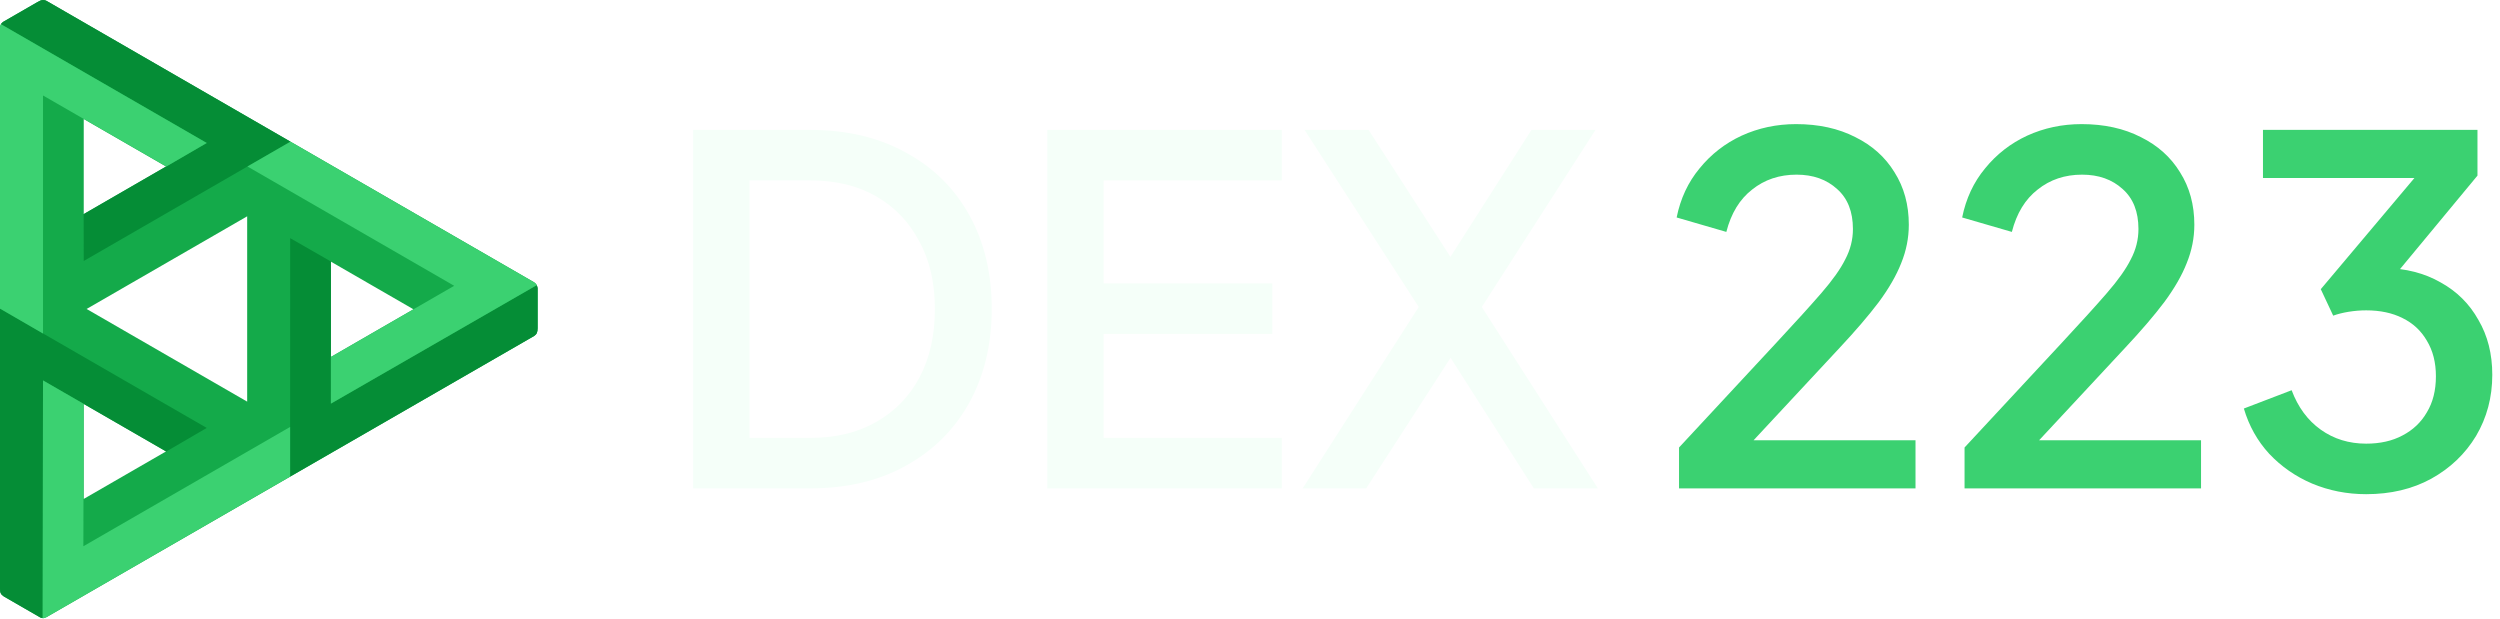
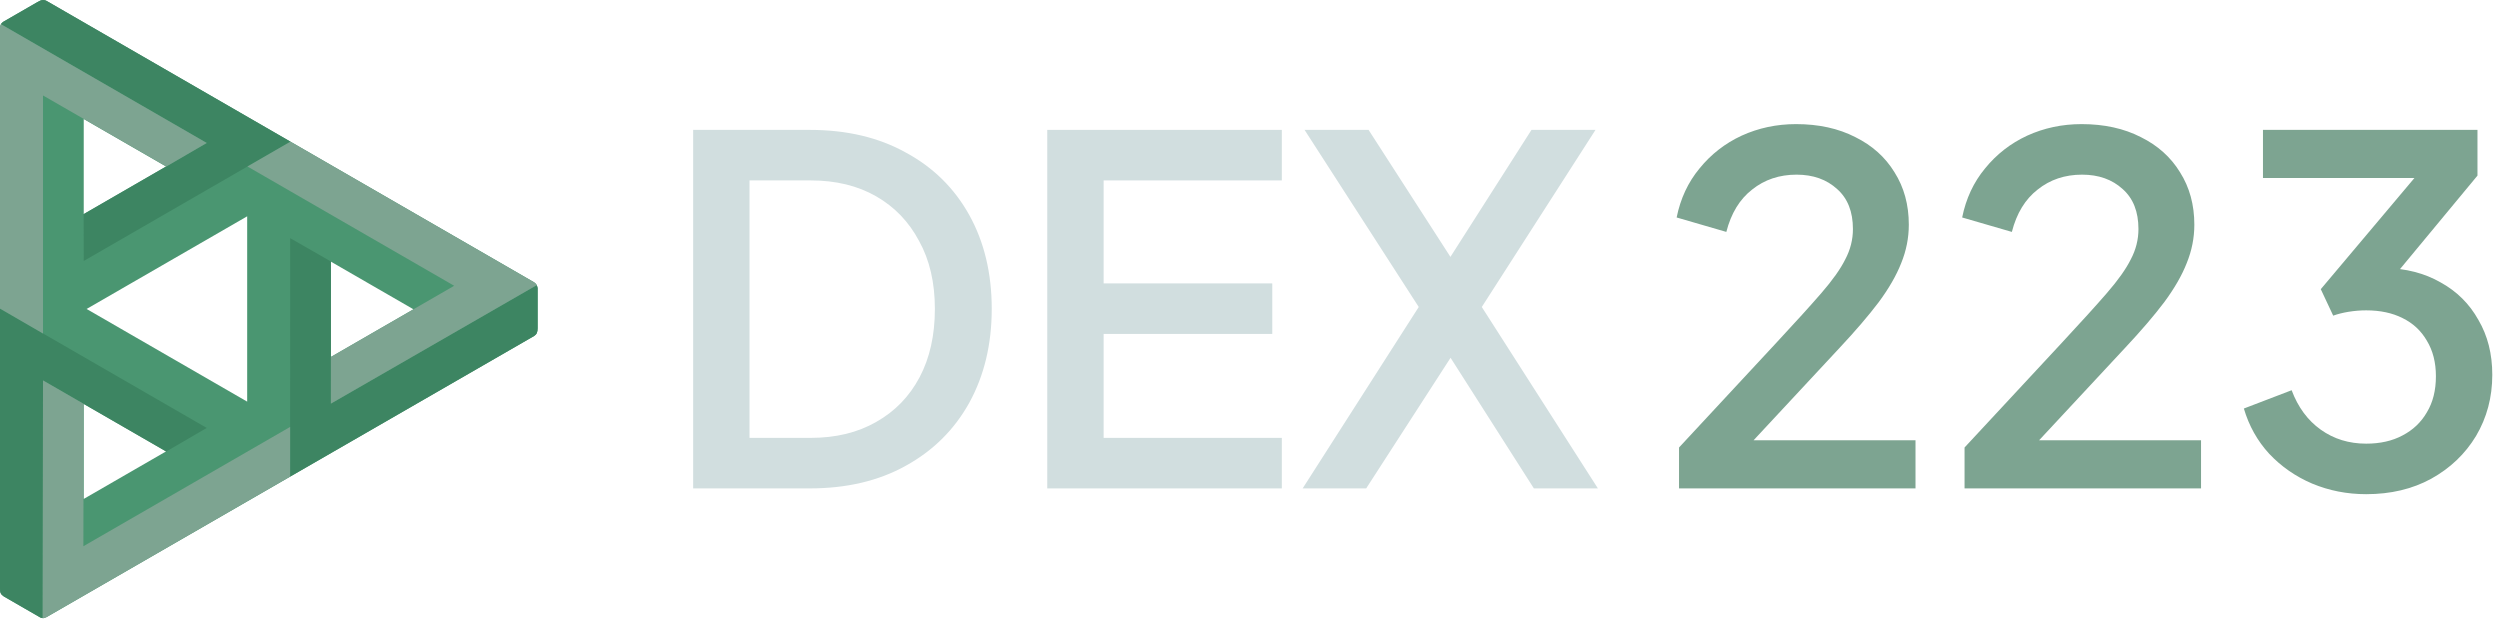
<svg xmlns="http://www.w3.org/2000/svg" width="186" height="46" viewBox="0 0 186 46" fill="none">
-   <path d="M51.57 36.337V9.664H60.243C62.992 9.664 65.373 10.225 67.387 11.347C69.425 12.445 71.001 13.996 72.115 16.001C73.228 18.006 73.785 20.333 73.785 22.983C73.785 25.608 73.228 27.936 72.115 29.964C71.001 31.969 69.425 33.533 67.387 34.654C65.373 35.776 62.992 36.337 60.243 36.337H51.57ZM55.764 32.578H60.314C62.186 32.578 63.809 32.184 65.183 31.396C66.582 30.609 67.66 29.499 68.418 28.067C69.176 26.635 69.555 24.94 69.555 22.983C69.555 21.026 69.164 19.343 68.382 17.934C67.624 16.502 66.558 15.393 65.183 14.605C63.809 13.817 62.186 13.423 60.314 13.423H55.764V32.578Z" fill="#F5FFF9" />
-   <path d="M77.916 36.337V9.664H95.368V13.423H82.11V21.085H94.657V24.845H82.11V32.578H95.368V36.337H77.916Z" fill="#F5FFF9" />
-   <path d="M96.917 36.337L105.554 22.84L97.059 9.664H101.822L108.93 20.691H106.904L113.942 9.664H118.705L110.245 22.84L118.883 36.337H114.12L106.904 25.023L108.93 25.059L101.644 36.337H96.917Z" fill="#F5FFF9" />
-   <path d="M124.92 36.337V33.294L132.171 25.489C133.593 23.961 134.706 22.732 135.512 21.801C136.341 20.846 136.934 20.011 137.289 19.295C137.668 18.579 137.858 17.827 137.858 17.039C137.858 15.751 137.467 14.76 136.685 14.068C135.903 13.352 134.896 12.994 133.664 12.994C132.384 12.994 131.282 13.364 130.358 14.104C129.434 14.82 128.794 15.87 128.439 17.254L124.742 16.18C125.027 14.772 125.595 13.555 126.448 12.528C127.301 11.478 128.344 10.666 129.576 10.094C130.832 9.521 132.183 9.234 133.628 9.234C135.31 9.234 136.78 9.557 138.035 10.201C139.291 10.822 140.263 11.693 140.95 12.815C141.661 13.937 142.016 15.237 142.016 16.717C142.016 17.696 141.827 18.651 141.448 19.581C141.092 20.488 140.535 21.455 139.777 22.482C139.019 23.484 138.047 24.618 136.863 25.883L130.465 32.757H142.514V36.337H124.92Z" fill="#3BD171" />
-   <path d="M146.163 36.337V33.294L153.414 25.489C154.835 23.961 155.949 22.732 156.755 21.801C157.584 20.846 158.176 20.011 158.532 19.295C158.911 18.579 159.101 17.827 159.101 17.039C159.101 15.751 158.71 14.76 157.928 14.068C157.146 13.352 156.139 12.994 154.906 12.994C153.627 12.994 152.525 13.364 151.601 14.104C150.677 14.82 150.037 15.87 149.682 17.254L145.985 16.18C146.269 14.772 146.838 13.555 147.691 12.528C148.544 11.478 149.587 10.666 150.819 10.094C152.075 9.521 153.425 9.234 154.871 9.234C156.553 9.234 158.022 9.557 159.278 10.201C160.534 10.822 161.506 11.693 162.193 12.815C162.904 13.937 163.259 15.237 163.259 16.717C163.259 17.696 163.07 18.651 162.69 19.581C162.335 20.488 161.778 21.455 161.02 22.482C160.262 23.484 159.29 24.618 158.105 25.883L151.708 32.757H163.757V36.337H146.163Z" fill="#3BD171" />
-   <path d="M176.043 36.767C174.621 36.767 173.282 36.504 172.026 35.979C170.794 35.454 169.728 34.714 168.827 33.759C167.951 32.805 167.323 31.683 166.943 30.394L170.498 29.033C170.972 30.298 171.694 31.277 172.666 31.969C173.638 32.661 174.763 33.008 176.043 33.008C177.085 33.008 177.986 32.805 178.744 32.399C179.526 31.993 180.13 31.42 180.557 30.68C181.007 29.94 181.232 29.045 181.232 27.995C181.232 26.969 181.007 26.086 180.557 25.346C180.13 24.606 179.526 24.045 178.744 23.663C177.986 23.281 177.085 23.09 176.043 23.09C175.616 23.09 175.178 23.126 174.728 23.198C174.301 23.269 173.922 23.365 173.59 23.484L172.666 21.515L179.633 13.244H168.365V9.664H184.324V13.065L177.5 21.3L177.393 19.939C178.981 19.963 180.379 20.321 181.587 21.014C182.796 21.682 183.732 22.613 184.395 23.806C185.083 24.976 185.426 26.336 185.426 27.888C185.426 29.558 185.023 31.074 184.218 32.435C183.412 33.771 182.298 34.834 180.877 35.621C179.479 36.385 177.867 36.767 176.043 36.767Z" fill="#3BD171" />
-   <path d="M39.714 20.989L3.466 0.068C3.251 -0.044 3.077 -0.019 2.798 0.15L2.806 0.142L0.225 1.632C0.057 1.749 0.01 1.927 0 2.009V43.813L0.002 43.801C-0.006 44.084 0.064 44.237 0.288 44.378L2.988 45.936C3.182 46.02 3.287 46.008 3.475 45.904L39.736 24.998C39.931 24.874 39.999 24.717 40 24.414V21.442C39.993 21.352 39.929 21.102 39.714 20.989ZM24.619 19.467L30.762 23.012L24.619 26.557L24.619 19.467ZM6.225 30.049L12.354 33.585L6.225 37.123V30.049ZM12.355 12.388L6.23 15.928V8.854L12.355 12.388ZM6.444 22.987L18.39 16.093V29.882L6.444 22.987Z" fill="#14AA4A" />
-   <path d="M15.381 31.838L12.368 33.593L3.2 28.304L3.172 45.985C3.101 45.987 3.06 45.968 2.988 45.936L0.288 44.378C0.064 44.237 -0.006 44.085 0.002 43.802L0 43.813V22.961L15.381 31.838ZM39.921 21.218L24.618 30.031L24.619 19.456L21.589 17.718L21.584 35.459L39.737 24.998C39.932 24.874 39.999 24.717 40 24.413V21.442C39.993 21.344 39.962 21.288 39.921 21.218ZM3.466 0.068C3.251 -0.044 3.077 -0.019 2.798 0.15L2.806 0.142L0.225 1.632C0.156 1.682 0.103 1.736 0.067 1.799L15.382 10.639L6.223 15.932L6.23 19.417L21.611 10.54L3.466 0.068Z" fill="#058D36" />
-   <path d="M39.939 21.212L24.618 30.03L24.619 26.557L33.791 21.263L18.41 12.386L21.61 10.54L39.714 20.989C39.822 21.056 39.894 21.127 39.939 21.212ZM0.067 1.799C0.032 1.859 0.01 1.926 0 2.009V22.961L3.2 24.815V7.104L12.375 12.388L15.382 10.638L0.067 1.799ZM6.203 40.641L6.225 30.049L3.2 28.304L3.174 46C3.26 45.998 3.35 45.972 3.453 45.921L21.585 35.457V31.764L6.203 40.641Z" fill="#3BD171" />
+   <path d="M51.57 36.337V9.664H60.243C62.992 9.664 65.373 10.225 67.387 11.347C69.425 12.445 71.001 13.996 72.115 16.001C73.228 18.006 73.785 20.333 73.785 22.983C73.785 25.608 73.228 27.936 72.115 29.964C71.001 31.969 69.425 33.533 67.387 34.654C65.373 35.776 62.992 36.337 60.243 36.337H51.57ZM55.764 32.578H60.314C62.186 32.578 63.809 32.184 65.183 31.396C66.582 30.609 67.66 29.499 68.418 28.067C69.176 26.635 69.555 24.94 69.555 22.983C69.555 21.026 69.164 19.343 68.382 17.934C67.624 16.502 66.558 15.393 65.183 14.605C63.809 13.817 62.186 13.423 60.314 13.423H55.764V32.578Z" fill="#D1DEDF" />
+   <path d="M77.916 36.337V9.664H95.368V13.423H82.11V21.085H94.657V24.845H82.11V32.578H95.368V36.337H77.916Z" fill="#D1DEDF" />
+   <path d="M96.917 36.337L105.554 22.84L97.059 9.664H101.822L108.93 20.691H106.904L113.942 9.664H118.705L110.245 22.84L118.883 36.337H114.12L106.904 25.023L108.93 25.059L101.644 36.337H96.917Z" fill="#D1DEDF" />
+   <path d="M124.92 36.337V33.294L132.171 25.489C133.593 23.961 134.706 22.732 135.512 21.801C136.341 20.846 136.934 20.011 137.289 19.295C137.668 18.579 137.858 17.827 137.858 17.039C137.858 15.751 137.467 14.76 136.685 14.068C135.903 13.352 134.896 12.994 133.664 12.994C132.384 12.994 131.282 13.364 130.358 14.104C129.434 14.82 128.794 15.87 128.439 17.254L124.742 16.18C125.027 14.772 125.595 13.555 126.448 12.528C127.301 11.478 128.344 10.666 129.576 10.094C130.832 9.521 132.183 9.234 133.628 9.234C135.31 9.234 136.78 9.557 138.035 10.201C139.291 10.822 140.263 11.693 140.95 12.815C141.661 13.937 142.016 15.237 142.016 16.717C142.016 17.696 141.827 18.651 141.448 19.581C141.092 20.488 140.535 21.455 139.777 22.482C139.019 23.484 138.047 24.618 136.863 25.883L130.465 32.757H142.514V36.337H124.92Z" fill="#7DA491" />
+   <path d="M146.163 36.337V33.294L153.414 25.489C154.835 23.961 155.949 22.732 156.755 21.801C157.584 20.846 158.176 20.011 158.532 19.295C158.911 18.579 159.101 17.827 159.101 17.039C159.101 15.751 158.71 14.76 157.928 14.068C157.146 13.352 156.139 12.994 154.906 12.994C153.627 12.994 152.525 13.364 151.601 14.104C150.677 14.82 150.037 15.87 149.682 17.254L145.985 16.18C146.269 14.772 146.838 13.555 147.691 12.528C148.544 11.478 149.587 10.666 150.819 10.094C152.075 9.521 153.425 9.234 154.871 9.234C156.553 9.234 158.022 9.557 159.278 10.201C160.534 10.822 161.506 11.693 162.193 12.815C162.904 13.937 163.259 15.237 163.259 16.717C163.259 17.696 163.07 18.651 162.69 19.581C162.335 20.488 161.778 21.455 161.02 22.482C160.262 23.484 159.29 24.618 158.105 25.883L151.708 32.757H163.757V36.337H146.163Z" fill="#7DA491" />
+   <path d="M176.043 36.767C174.621 36.767 173.282 36.504 172.026 35.979C170.794 35.454 169.728 34.714 168.827 33.759C167.951 32.805 167.323 31.683 166.943 30.394L170.498 29.033C170.972 30.298 171.694 31.277 172.666 31.969C173.638 32.661 174.763 33.008 176.043 33.008C177.085 33.008 177.986 32.805 178.744 32.399C179.526 31.993 180.13 31.42 180.557 30.68C181.007 29.94 181.232 29.045 181.232 27.995C181.232 26.969 181.007 26.086 180.557 25.346C180.13 24.606 179.526 24.045 178.744 23.663C177.986 23.281 177.085 23.09 176.043 23.09C175.616 23.09 175.178 23.126 174.728 23.198C174.301 23.269 173.922 23.365 173.59 23.484L172.666 21.515L179.633 13.244H168.365V9.664H184.324V13.065L177.5 21.3L177.393 19.939C178.981 19.963 180.379 20.321 181.587 21.014C182.796 21.682 183.732 22.613 184.395 23.806C185.083 24.976 185.426 26.336 185.426 27.888C185.426 29.558 185.023 31.074 184.218 32.435C183.412 33.771 182.298 34.834 180.877 35.621C179.479 36.385 177.867 36.767 176.043 36.767Z" fill="#7DA491" />
+   <path d="M39.714 20.989L3.466 0.068C3.251 -0.044 3.077 -0.019 2.798 0.15L2.806 0.142L0.225 1.632C0.057 1.749 0.01 1.927 0 2.009V43.813L0.002 43.801C-0.006 44.084 0.064 44.237 0.288 44.378L2.988 45.936C3.182 46.02 3.287 46.008 3.475 45.904L39.736 24.998C39.931 24.874 39.999 24.717 40 24.414V21.442C39.993 21.352 39.929 21.102 39.714 20.989ZM24.619 19.467L30.762 23.012L24.619 26.557L24.619 19.467ZM6.225 30.049L12.354 33.585L6.225 37.123V30.049ZM12.355 12.388L6.23 15.928V8.854L12.355 12.388ZM6.444 22.987L18.39 16.093V29.882L6.444 22.987Z" fill="#4A9671" />
+   <path d="M15.381 31.838L12.368 33.593L3.2 28.304L3.172 45.985C3.101 45.987 3.06 45.968 2.988 45.936L0.288 44.378C0.064 44.237 -0.006 44.085 0.002 43.802L0 43.813V22.961L15.381 31.838ZM39.921 21.218L24.618 30.031L24.619 19.456L21.589 17.718L21.584 35.459L39.737 24.998C39.932 24.874 39.999 24.717 40 24.413V21.442C39.993 21.344 39.962 21.288 39.921 21.218ZM3.466 0.068C3.251 -0.044 3.077 -0.019 2.798 0.15L2.806 0.142L0.225 1.632C0.156 1.682 0.103 1.736 0.067 1.799L15.382 10.639L6.223 15.932L6.23 19.417L21.611 10.54L3.466 0.068Z" fill="#3D8562" />
+   <path d="M39.939 21.211L24.618 30.029L24.619 26.556L33.791 21.262L18.41 12.386L21.61 10.539L39.714 20.988C39.822 21.055 39.894 21.126 39.939 21.211ZM0.067 1.798C0.032 1.858 0.01 1.926 0 2.008V22.96L3.2 24.814V7.103L12.375 12.387L15.382 10.637L0.067 1.798ZM6.203 40.64L6.225 30.048L3.2 28.303L3.174 45.999C3.26 45.997 3.35 45.971 3.453 45.92L21.585 35.456V31.763L6.203 40.64Z" fill="#7DA491" />
</svg>
